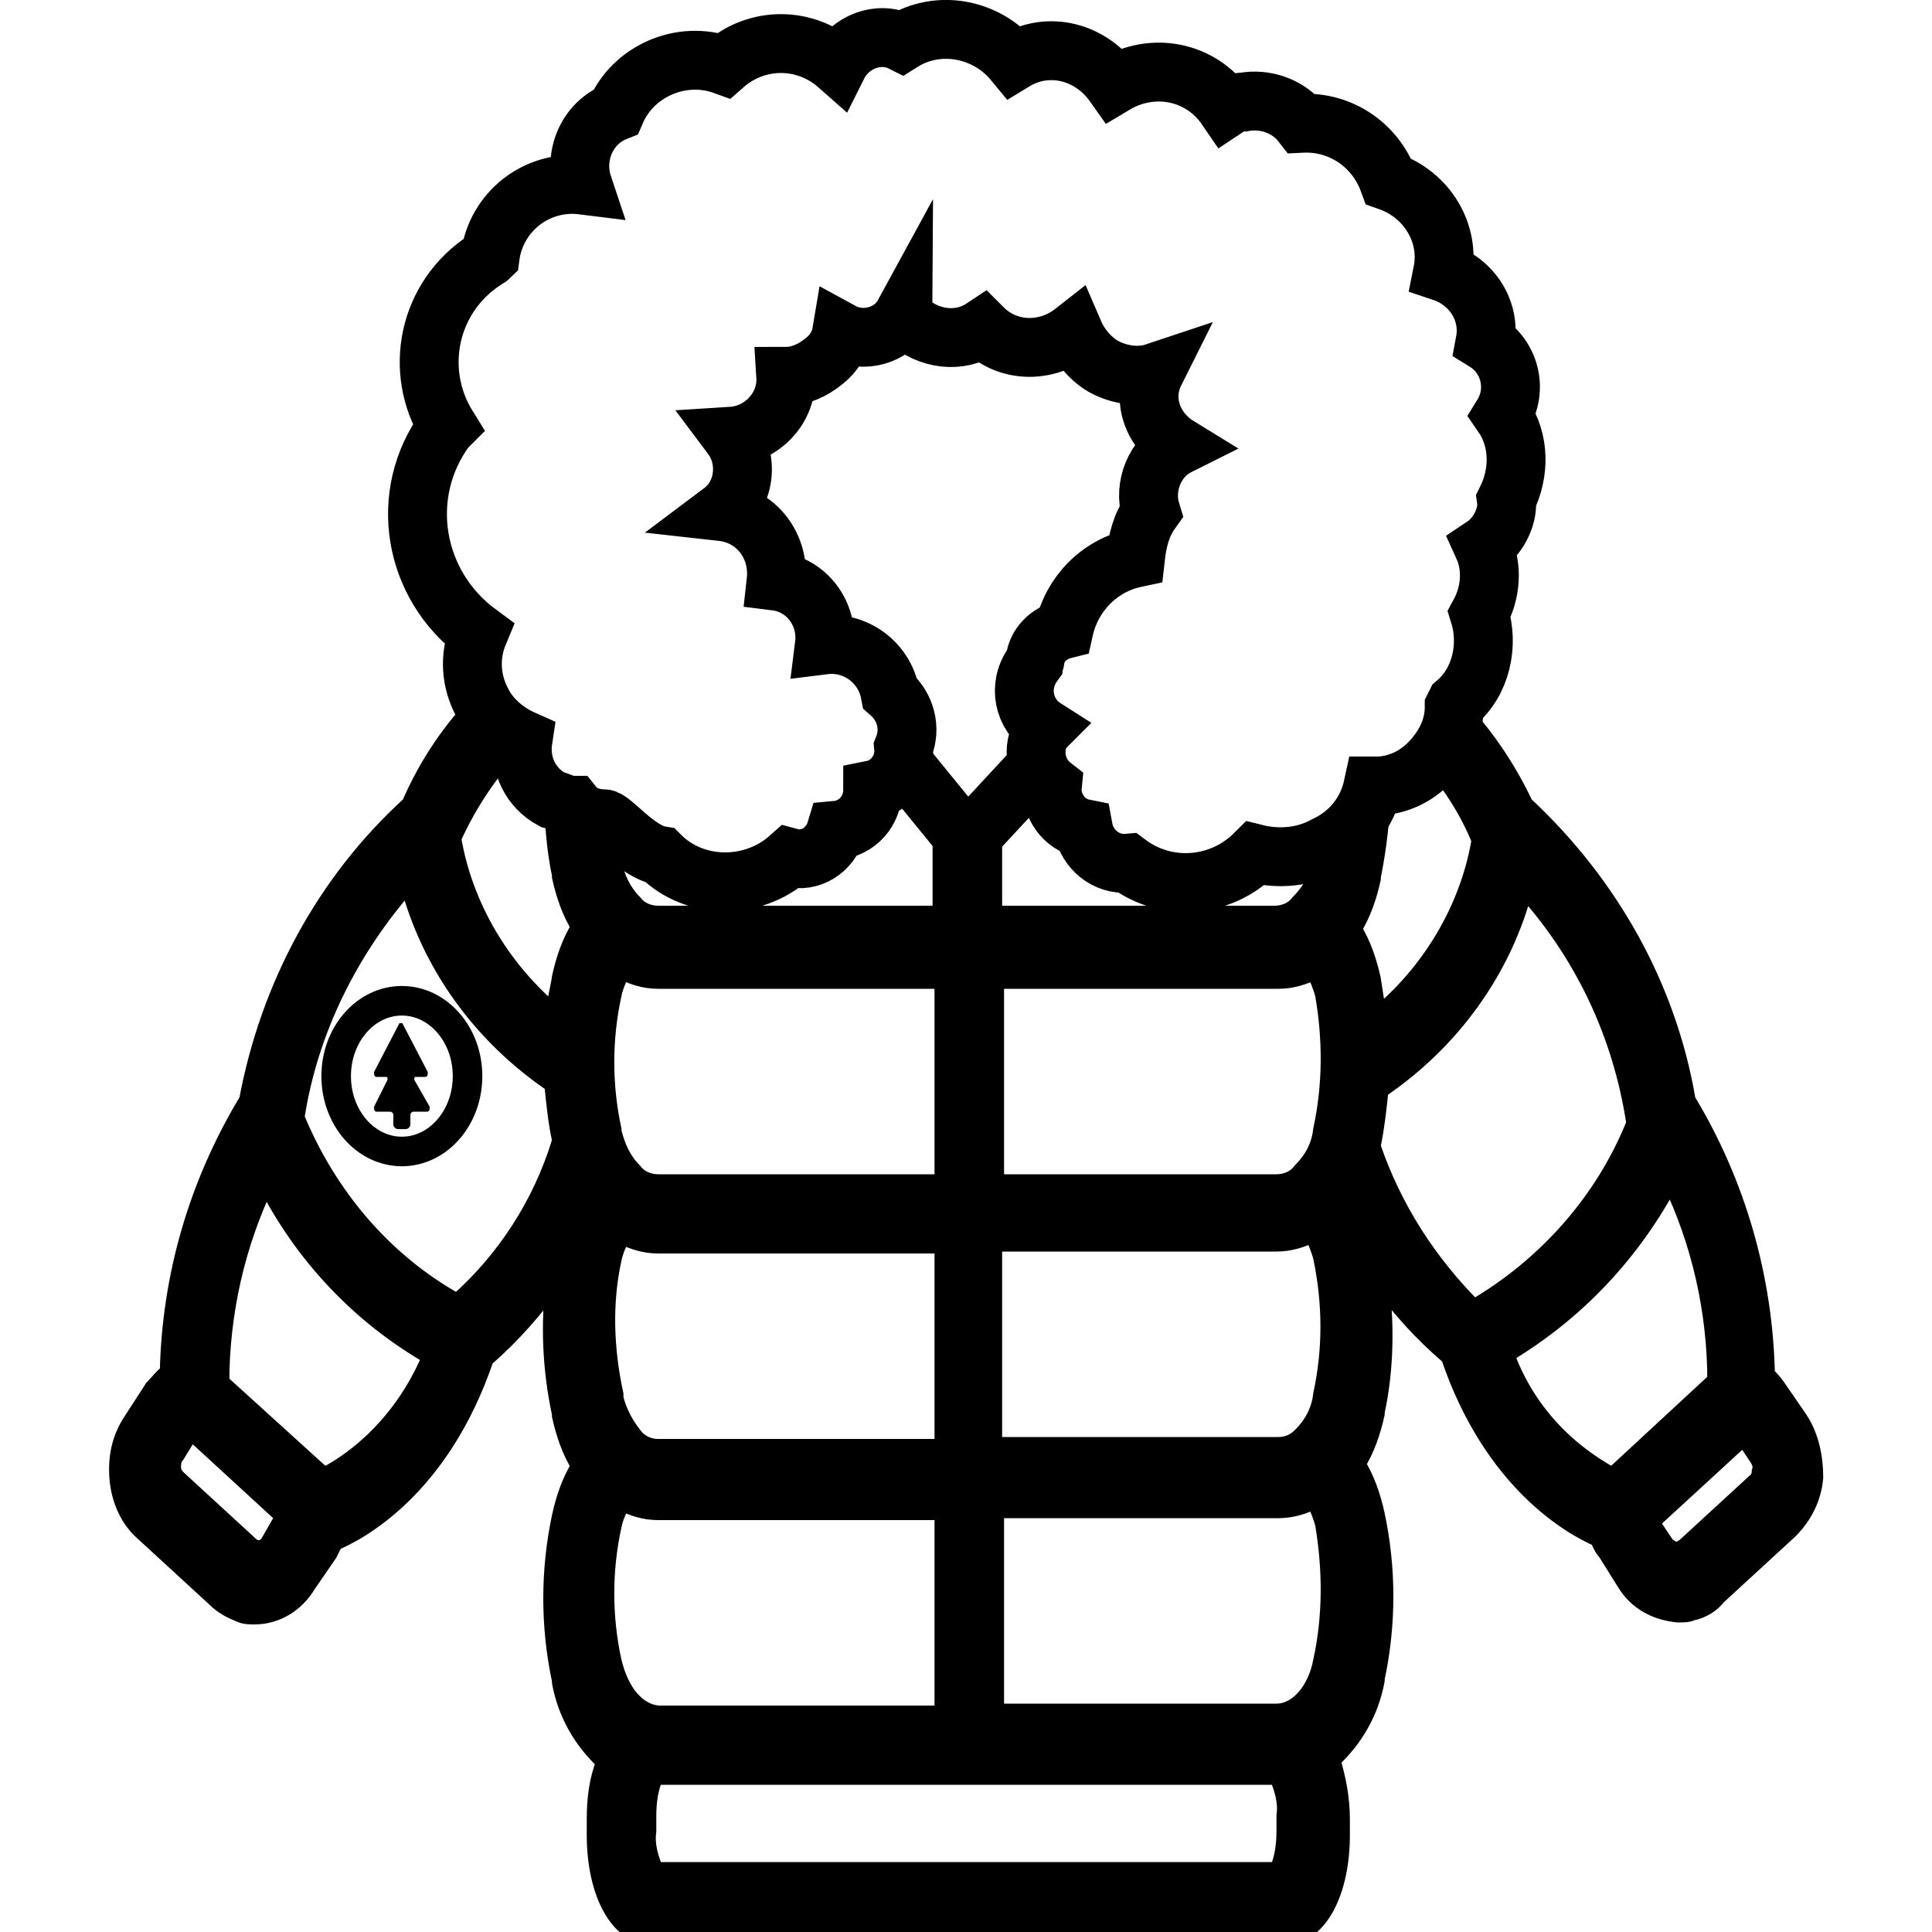
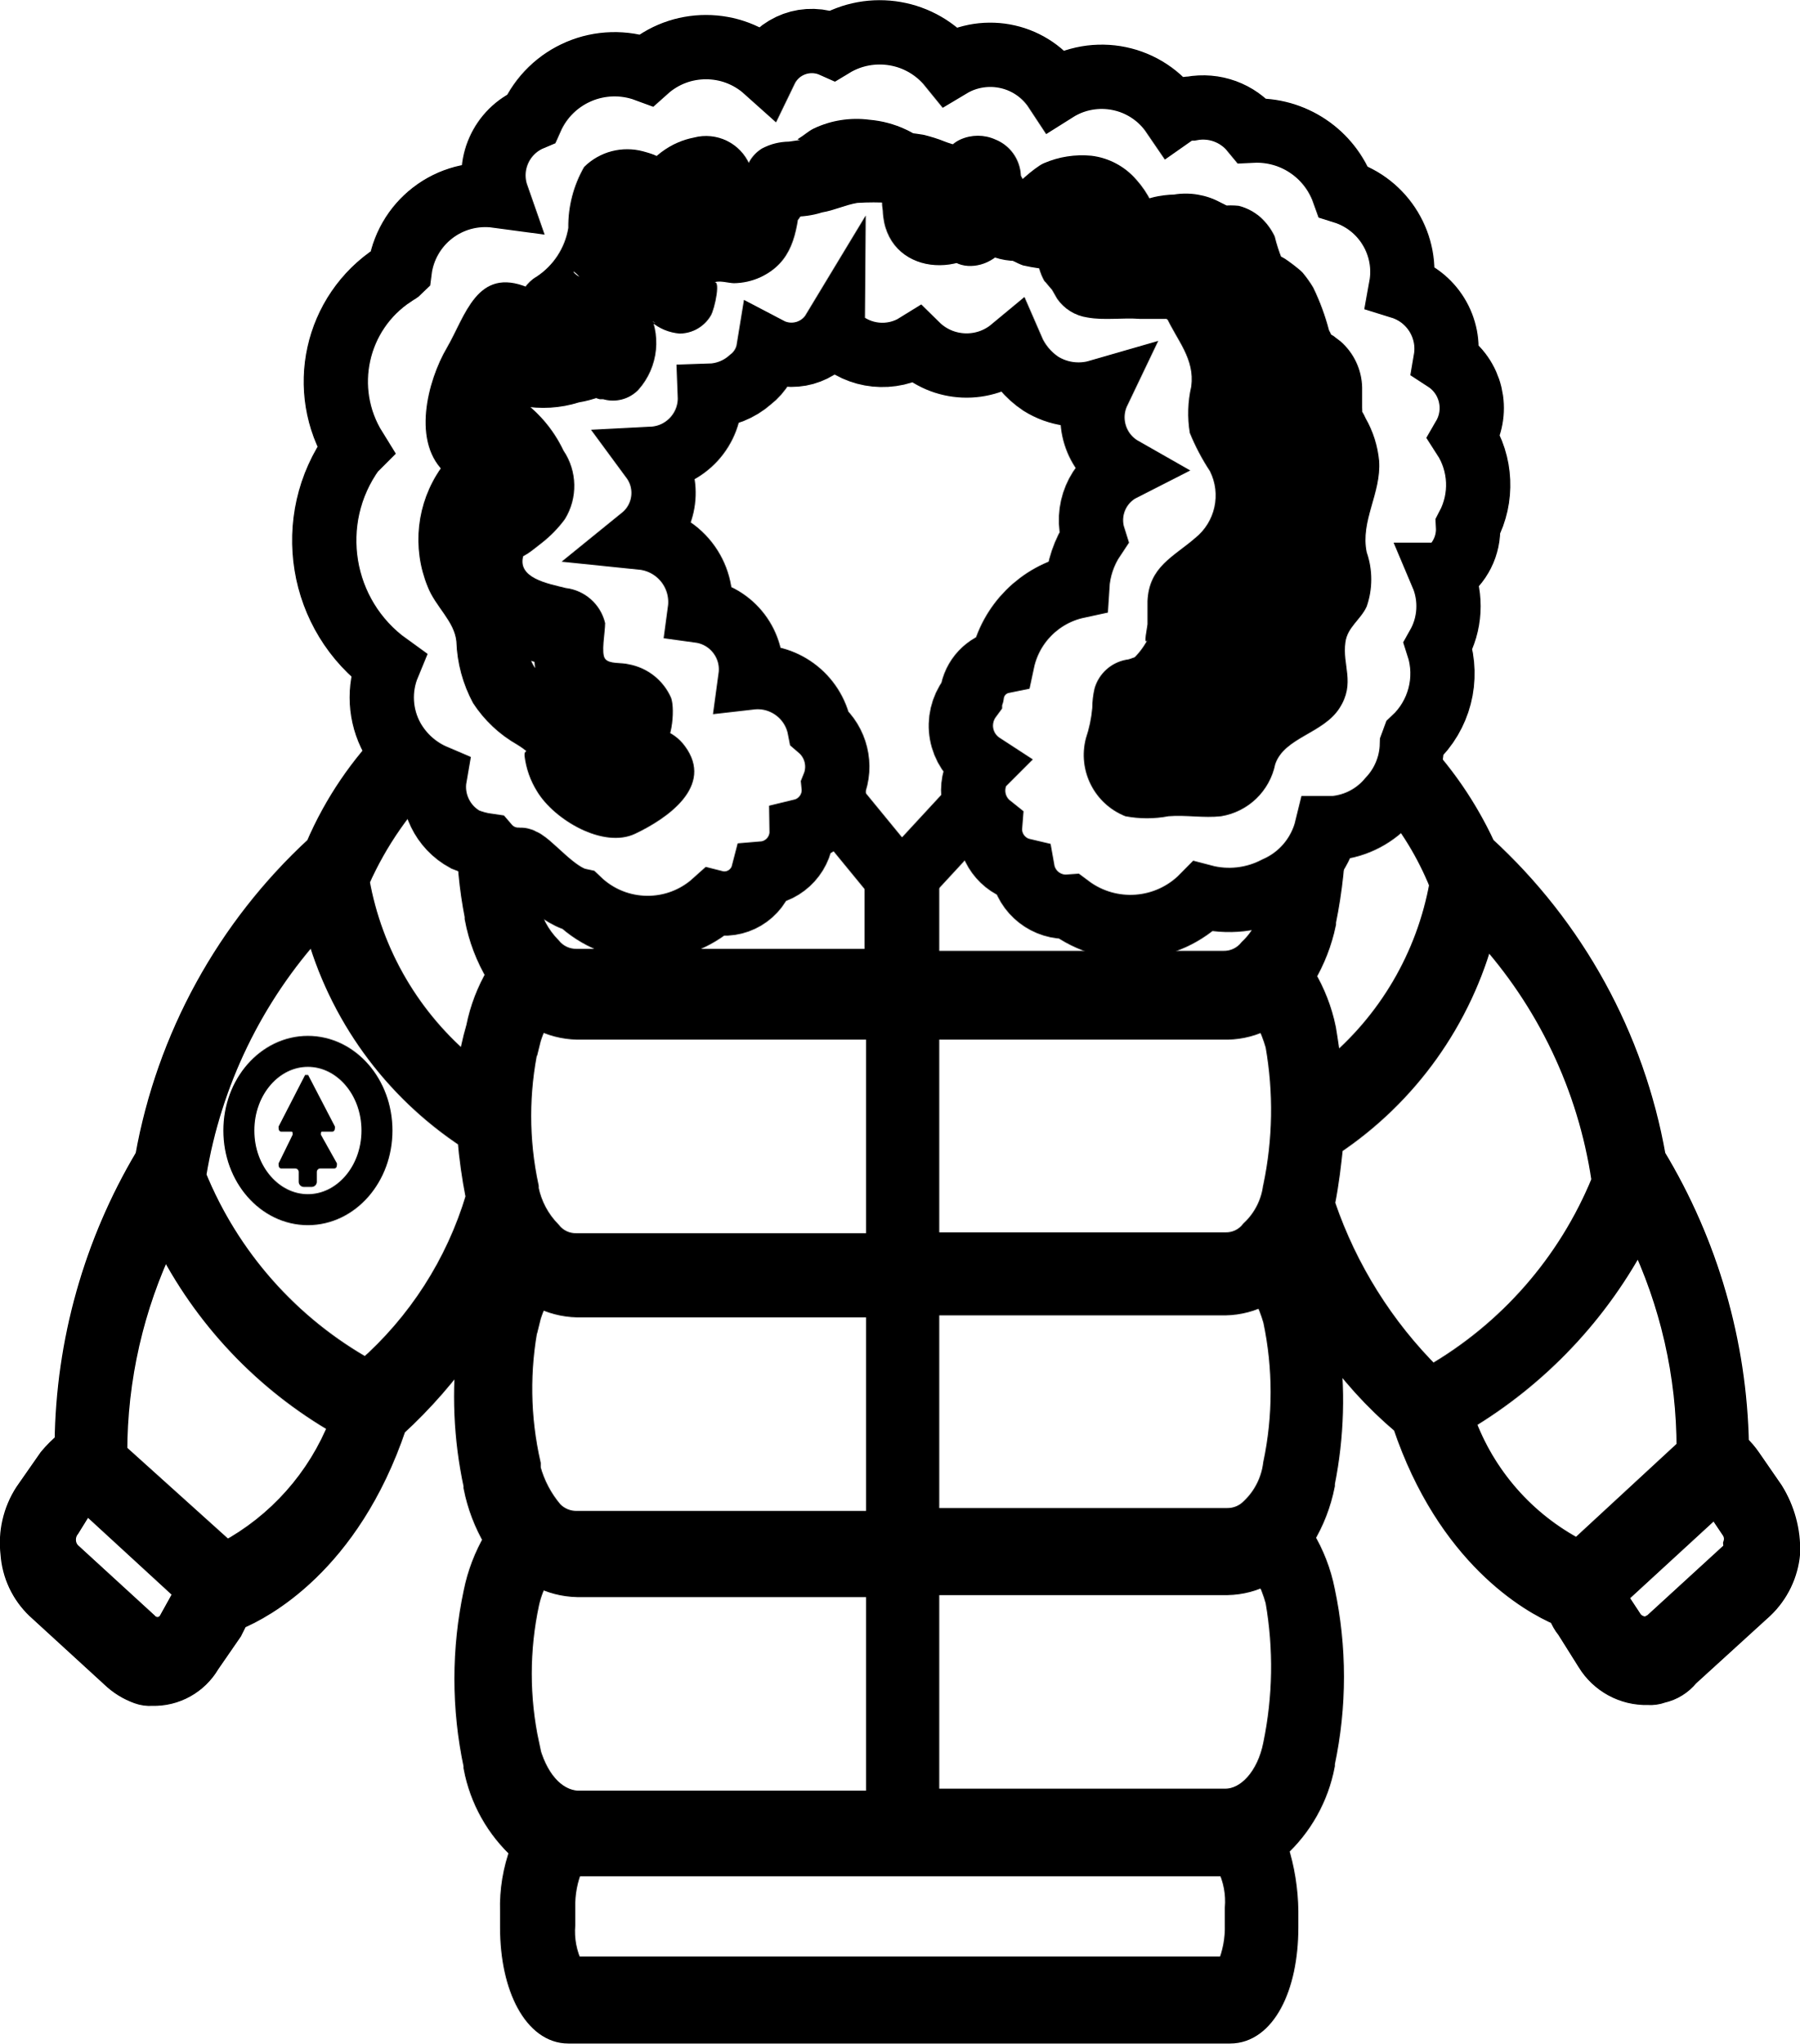
- <svg xmlns="http://www.w3.org/2000/svg" enable-background="new 0 0 100 100" viewBox="0 0 100 100">
-   <g transform="translate(-13.33 -7.42)">
-     <g fill="none">
-       <path d="m90.1 35.7c.5 1.1.4 2.4-.2 3.5.5 1.6.1 3.5-1.2 4.6l-.1.2c0 1-.4 1.9-1.1 2.7s-1.6 1.3-2.7 1.4h-.4c-.3 1.4-1.2 2.5-2.5 3.1-1.1.6-2.4.7-3.6.4-1.8 1.8-4.6 2-6.6.5-1.1.1-2.1-.7-2.3-1.8-1-.2-1.7-1.2-1.6-2.2-.9-.7-1.1-2-.5-2.9 0 0 .1-.1.1-.1-1.1-.7-1.4-2.2-.6-3.3 0-.1.1-.1.1-.2.1-.8.7-1.4 1.5-1.6.4-1.8 1.8-3.3 3.7-3.7.1-.9.3-1.7.8-2.4-.4-1.3.2-2.8 1.4-3.4-1.3-.8-1.9-2.4-1.2-3.8-.9.3-2 .1-2.8-.4-.6-.4-1.1-1-1.4-1.7-1.4 1.1-3.4 1.1-4.7-.2-1.2.8-2.8.6-3.9-.4-.1-.1-.2-.2-.2-.3-.6 1.1-2.1 1.5-3.2.9-.1.6-.4 1.1-.9 1.5-.6.5-1.3.8-2 .8.1 1.6-1.2 3-2.8 3.1.9 1.2.7 3-.5 3.9 1.8.2 3 1.8 2.8 3.6 1.6.2 2.7 1.7 2.5 3.3 1.6-.2 3.1.9 3.4 2.5.8.7 1.1 1.8.7 2.8.1 1-.6 2-1.6 2.2 0 1.1-.8 2-1.9 2.1-.3 1-1.3 1.7-2.4 1.4-1.9 1.7-4.9 1.7-6.7-.1-1.2-.2-2.5-1.9-2.9-1.9-.6 0-1.2-.2-1.6-.7-.4 0-.7-.2-1.1-.3-1.1-.6-1.7-1.8-1.5-3.1-.9-.4-1.7-1.1-2.1-1.9-.6-1.1-.7-2.4-.2-3.6-3.4-2.5-4.2-7.2-1.7-10.6 0 0 .1-.1.1-.1-1.8-2.9-1-6.7 1.9-8.6.1-.1.2-.1.3-.2.3-2.3 2.4-4 4.8-3.7-.5-1.5.2-3.2 1.7-3.8.9-2.1 3.4-3.2 5.6-2.4 1.7-1.5 4.2-1.5 5.9 0 .6-1.2 2.1-1.8 3.3-1.2 1.9-1.2 4.4-.7 5.8 1 1.8-1.1 4-.5 5.2 1.2 2-1.2 4.5-.7 5.8 1.2.3-.2.6-.3.9-.3 1.1-.2 2.3.2 3 1.1 2-.1 3.8 1.1 4.5 3 2 .7 3.2 2.7 2.8 4.7 1.5.5 2.5 2 2.2 3.6 1.3.8 1.7 2.5.9 3.8.9 1.3.9 3 .2 4.4.1.7-.3 1.8-1.2 2.4z" stroke="#000" stroke-miterlimit="10" stroke-width="3.047" />
-       <path d="m45 65.9c.1.8.5 1.5 1.1 2.1.3.4.8.6 1.3.6h14.8v-10.5h-14.8c-.7 0-1.3-.2-1.9-.5-.2.4-.4.9-.5 1.3-.5 2.3-.5 4.7 0 7z" />
-       <path d="m45 79.7c.2.8.5 1.5 1.1 2.1.3.3.7.5 1.2.5h14.9v-10.6h-14.8c-.7 0-1.3-.2-1.9-.5-.2.4-.4.9-.5 1.3-.5 2.3-.5 4.7 0 7z" />
-       <path d="m47.3 99.3c-.3.7-.5 1.4-.4 2.1v.8c0 .7.1 1.5.4 2.1h32.3c.3-.7.5-1.4.4-2.1v-.8c0-.7-.1-1.5-.4-2.1z" />
-       <path d="m62.1 96.1v-10.6h-14.7c-.7 0-1.3-.2-1.9-.5-.2.4-.4.9-.5 1.3-.5 2.3-.5 4.7 0 7 .3 1.6 1.3 2.7 2.4 2.7z" />
-       <path d="m42.5 66.6c-.2-1-.3-1.9-.4-2.9-3.7-2.5-6.4-6.2-7.5-10.5-3.1 3.4-5.1 7.6-5.9 12.1v.1c1.6 4 4.6 7.4 8.4 9.6 2.5-2.2 4.3-5 5.4-8.1 0-.1 0-.1 0-.3z" />
-       <path d="m22.3 82.8c-.1.2-.2.4-.2.7 0 .2.1.4.3.6l3.7 3.4c.1.1.2.1.3.2.3.1.6-.1.8-.3l.8-1.3-4.9-4.5z" />
-       <path d="m27 68.4c-1.6 3.3-2.4 6.9-2.4 10.5l5.4 4.9c2.6-1.4 4.6-3.6 5.6-6.4-3.7-2-6.6-5.2-8.6-9z" />
-       <path d="m81.3 57.5c-.6.3-1.2.5-1.9.5h-14.6v10.6h14.7c.5 0 1-.2 1.3-.6.6-.6.9-1.3 1.1-2.1v-.1c.5-2.3.5-4.7 0-7-.2-.4-.4-.8-.6-1.3z" />
-       <path d="m99.8 68.4c-2 3.8-4.9 7-8.6 9.1 1 2.7 3 5 5.6 6.4l5.4-4.9c0-3.7-.8-7.3-2.4-10.6z" />
-       <path d="m103.6 81.6-4.9 4.5.8 1.2c.2.3.5.4.8.3.1 0 .2-.1.3-.2l3.7-3.4c.2-.2.3-.4.3-.6s0-.5-.1-.7z" />
-       <path d="m81.3 71.3c-.6.3-1.2.5-1.9.5h-14.7v10.6h14.7c.4 0 .9-.2 1.2-.5.6-.6.9-1.3 1.1-2.1v-.2c.5-2.3.5-4.7 0-7-.1-.5-.2-.9-.4-1.3z" />
-       <path d="m81.3 85c-.6.3-1.2.5-1.9.5h-14.6v10.6h14.7c1.1 0 2-1.1 2.4-2.7.5-2.3.5-4.7 0-7-.2-.5-.3-.9-.6-1.4z" />
-       <path d="m98.2 65.4c-.8-4.6-2.8-8.8-5.8-12.2-1.2 4.3-3.8 8-7.5 10.5-.1 1-.2 2-.4 2.9v.1c1.1 3.1 3 5.9 5.4 8.1 3.7-2.1 6.6-5.4 8.3-9.4z" />
-     </g>
-     <path d="m106.4 80.9-1.1-1.6c-.2-.3-.4-.5-.6-.7-.1-5-1.5-9.9-4.1-14.2-1-5.9-4-11.2-8.4-15.3-.9-1.9-2.1-3.7-3.6-5.2l-.1.1c0 1-.4 1.9-1.1 2.7 1.1 1.3 2 2.7 2.6 4.2-.6 3.6-2.6 6.9-5.4 9.2-.1-.7-.2-1.4-.3-2-.2-.9-.5-1.8-1-2.6.5-.8.8-1.7 1-2.6v-.1c.3-1.5.5-3.1.5-4.7h-.4c-.3 1.4-1.2 2.5-2.5 3.1 0 .3-.1.5-.2.8v.1c-.1.8-.5 1.5-1.1 2.1-.3.4-.8.6-1.3.6h-14.6v-4.2c-.3.3-.8.4-1.2.4-.5 0-1-.2-1.4-.5v4.3h-14.7c-.5 0-1-.2-1.3-.6-.6-.6-.9-1.3-1.1-2.1v-.1c-.2-.8-.3-1.7-.3-2.5-.9-.2-1.9-.6-2.7-1.1 0 1.4.1 2.9.4 4.3v.1c.2.9.5 1.8 1 2.6-.5.8-.8 1.7-1 2.6-.1.7-.3 1.3-.3 2-2.8-2.3-4.8-5.6-5.4-9.2.9-2 2.2-3.9 3.8-5.4-.9-.4-1.7-1.1-2.1-1.9-1.6 1.6-2.9 3.5-3.8 5.6-4.4 4-7.3 9.4-8.4 15.3-2.6 4.3-4 9.1-4.1 14.1-.3.2-.5.5-.8.8l-1.1 1.7c-.6.9-.8 1.9-.7 3 .1 1 .5 2 1.3 2.7l3.7 3.4c.4.4.8.6 1.3.8.2.1.5.1.7.1 1.1 0 2.1-.6 2.7-1.6l1.1-1.6c.1-.2.2-.4.3-.6 1.2-.5 5.5-2.7 7.8-9.5 1.4-1.2 2.6-2.6 3.7-4.1-.3 2.3-.2 4.7.3 7v.1c.2.9.5 1.8 1 2.6-.5.8-.8 1.7-1 2.6-.6 2.8-.6 5.7 0 8.5v.1c.3 1.6 1.1 3 2.3 4.1-.4 1-.5 2-.5 3v.8c0 3 1.2 5.2 2.9 5.2h32.7c1.7 0 2.9-2.2 2.9-5.2v-.8c0-1.1-.2-2.1-.5-3.1 1.2-1.1 2-2.5 2.3-4.1v-.1c.6-2.8.6-5.7 0-8.5-.2-.9-.5-1.8-1-2.6.5-.8.8-1.7 1-2.6v-.1c.5-2.3.5-4.7.2-7 1 1.5 2.3 2.9 3.7 4.1 2.2 6.5 6.3 8.8 7.7 9.4.1.2.2.5.4.7l1 1.6c.6 1 1.6 1.5 2.7 1.6.2 0 .5 0 .7-.1.5-.1 1-.4 1.3-.8l3.7-3.4c.7-.7 1.2-1.6 1.3-2.7 0-1-.2-2.1-.8-3zm-79.1 6.4c-.2.3-.5.4-.8.3-.1 0-.2-.1-.3-.2l-3.7-3.4c-.2-.2-.3-.4-.3-.6s0-.5.2-.7l.8-1.3 4.9 4.5zm2.8-3.4-5.4-4.9c0-3.6.8-7.2 2.4-10.5 1.9 3.8 4.9 7 8.6 9.1-1.1 2.7-3.1 5-5.6 6.3zm6.9-9c-3.8-2.1-6.7-5.5-8.4-9.6 0 0 0 0 0-.1.7-4.5 2.8-8.7 5.9-12.2 1.1 4.3 3.8 8 7.5 10.5.1 1 .2 2 .4 2.9v.1c-1 3.3-2.9 6.2-5.4 8.4zm8-16c.1-.5.3-.9.5-1.3.6.3 1.2.5 1.9.5h14.8v10.6h-14.8c-.5 0-1-.2-1.3-.6-.6-.6-.9-1.3-1.1-2.1v-.1c-.5-2.3-.5-4.7 0-7zm0 13.7c.1-.5.3-.9.5-1.3.6.3 1.2.5 1.9.5h14.8v10.6h-14.8c-.5 0-.9-.2-1.2-.5-.5-.6-.9-1.3-1.1-2.1v-.2c-.5-2.3-.6-4.7-.1-7zm0 20.8c-.5-2.3-.5-4.7 0-7 .1-.5.3-.9.5-1.3.6.3 1.2.5 1.9.5h14.8v10.6h-14.8c-1.1-.1-2-1.1-2.4-2.8zm34.9 8.8c0 .7-.1 1.5-.4 2.1h-32.3c-.3-.7-.5-1.4-.4-2.1v-.8c0-.7.1-1.5.4-2.1h32.3c.3.7.5 1.4.4 2.1zm1.9-8.8c-.3 1.6-1.3 2.7-2.4 2.7h-14.6v-10.6h14.7c.7 0 1.3-.2 1.9-.5.2.4.4.9.5 1.3.4 2.4.4 4.8-.1 7.1zm0-13.8c-.1.9-.5 1.6-1.1 2.2-.3.3-.7.5-1.2.5h-14.8v-10.6h14.7c.7 0 1.3-.2 1.9-.5.2.4.4.9.5 1.3.5 2.4.5 4.8 0 7.1zm0-13.7c-.1.9-.5 1.6-1.1 2.2-.3.4-.8.6-1.3.6h-14.6v-10.6h14.7c.7 0 1.3-.2 1.9-.5.2.4.4.9.5 1.3.4 2.3.4 4.7-.1 7zm2.5.9v-.1c.2-1 .3-1.9.4-2.9 3.7-2.5 6.4-6.2 7.5-10.5 3.1 3.4 5.1 7.6 5.8 12.2v.1c-1.6 4-4.6 7.4-8.4 9.6-2.4-2.4-4.2-5.2-5.3-8.4zm12.5 17.1c-2.6-1.4-4.6-3.6-5.6-6.4 3.7-2.2 6.6-5.3 8.6-9.1 1.6 3.3 2.4 6.9 2.4 10.5zm7.5.2-3.7 3.4c-.1.1-.2.1-.3.2-.3.1-.6-.1-.8-.3l-.8-1.2 4.9-4.5.8 1.2c.1.2.2.4.1.7 0 .2-.1.4-.2.5z" stroke="#000" stroke-miterlimit="10" />
-   </g>
-   <path d="m46.9 39.7 3.1 3.8" fill="none" stroke="#000" stroke-miterlimit="10" stroke-width="3.047" />
-   <path d="m53.8 39.5-3.8 4.1" fill="none" stroke="#000" stroke-miterlimit="10" stroke-width="3.047" />
-   <path d="m21.4 55.9c0-.1 0-.2.1-.2h.5c.1 0 .1-.1.1-.2l-1.3-2.5h-.1l-1.3 2.5c0 .1 0 .2.1.2h.5c.1 0 .1.1.1.2l-.7 1.4c0 .1 0 .2.1.2h.7c.1 0 .2.1.2.2v.5c0 .1.1.2.2.2h.4c.1 0 .2-.1.2-.2v-.5c0-.1.1-.2.2-.2h.7c.1 0 .1-.1.1-.2z" />
-   <g fill="none" stroke="#000" stroke-miterlimit="10">
-     <path d="m21.4 55.9c0-.1 0-.2.1-.2h.5c.1 0 .1-.1.1-.2l-1.3-2.5h-.1l-1.3 2.5c0 .1 0 .2.1.2h.5c.1 0 .1.1.1.2l-.7 1.4c0 .1 0 .2.1.2h.7c.1 0 .2.1.2.2v.5c0 .1.1.2.2.2h.4c.1 0 .2-.1.2-.2v-.5c0-.1.1-.2.2-.2h.7c.1 0 .1-.1.1-.2z" stroke-width=".084" />
-     <ellipse cx="20.8" cy="55.7" rx="3.4" ry="3.9" stroke-width="1.53" />
-   </g>
+ <svg xmlns="http://www.w3.org/2000/svg" id="Layer_1" data-name="Layer 1" viewBox="0 0 62.54 70.99">
+   <path d="M68.85,34.1a2.8,2.8,0,0,1-.14,2.47,3.11,3.11,0,0,1-.84,3.24L67.8,40a2.87,2.87,0,0,1-.78,1.9,2.82,2.82,0,0,1-1.9,1h-.28A3.09,3.09,0,0,1,63.08,45a3.55,3.55,0,0,1-2.54.28,3.54,3.54,0,0,1-4.65.35,1.53,1.53,0,0,1-1.62-1.26,1.47,1.47,0,0,1-1.13-1.55,1.56,1.56,0,0,1-.35-2.05l.07-.07a1.62,1.62,0,0,1-.42-2.32c0-.07.07-.07.07-.14a1.34,1.34,0,0,1,1.06-1.13,3.39,3.39,0,0,1,2.6-2.61,3.41,3.41,0,0,1,.57-1.69,2,2,0,0,1,1-2.39,2.06,2.06,0,0,1-.84-2.68,2.47,2.47,0,0,1-2-.28,2.76,2.76,0,0,1-1-1.2,2.47,2.47,0,0,1-3.31-.14,2.26,2.26,0,0,1-2.75-.28c-.07-.07-.14-.14-.14-.21a1.71,1.71,0,0,1-2.26.63,1.68,1.68,0,0,1-.63,1.06,2.23,2.23,0,0,1-1.41.56,2.11,2.11,0,0,1-2,2.19,2,2,0,0,1-.35,2.74,2.25,2.25,0,0,1,2,2.54,2.06,2.06,0,0,1,1.76,2.32,2.19,2.19,0,0,1,2.4,1.76,1.76,1.76,0,0,1,.49,2A1.46,1.46,0,0,1,46.59,43a1.46,1.46,0,0,1-1.34,1.48,1.39,1.39,0,0,1-1.69,1,3.47,3.47,0,0,1-4.72-.07C38,45.23,37.08,44,36.8,44a1.41,1.41,0,0,1-1.13-.49,3.16,3.16,0,0,1-.77-.21,2.08,2.08,0,0,1-1.06-2.19,3.07,3.07,0,0,1-1.48-1.33,2.94,2.94,0,0,1-.14-2.54A5.33,5.33,0,0,1,31,29.8l.07-.07a4.44,4.44,0,0,1,1.34-6.06c.07-.07.14-.07.21-.14A3,3,0,0,1,36,20.93a2.14,2.14,0,0,1,1.19-2.68,3.17,3.17,0,0,1,4-1.69,3.11,3.11,0,0,1,4.15,0,1.78,1.78,0,0,1,2.33-.85,3.15,3.15,0,0,1,4.08.71,2.72,2.72,0,0,1,3.67.84,3,3,0,0,1,4.08.85,1.16,1.16,0,0,1,.64-.21,2.21,2.21,0,0,1,2.11.77,3.2,3.2,0,0,1,3.17,2.12,2.92,2.92,0,0,1,2,3.31,2.25,2.25,0,0,1,1.55,2.53,2,2,0,0,1,.64,2.68,3.07,3.07,0,0,1,.14,3.1,1.9,1.9,0,0,1-.85,1.69Z" transform="translate(-18.73 -14.13)" style="fill:none;stroke:#000;stroke-miterlimit:10;stroke-width:2.234px" />
+   <path d="M37.08,55.37a2.47,2.47,0,0,0,.78,1.48,1.11,1.11,0,0,0,.91.43H49.2v-7.4H38.77a3,3,0,0,1-1.34-.35,4.86,4.86,0,0,0-.35.91A11.71,11.71,0,0,0,37.08,55.37Z" transform="translate(-18.73 -14.13)" style="fill:none" />
+   <path d="M37.08,65.1a3,3,0,0,0,.78,1.48,1.16,1.16,0,0,0,.84.35H49.2V59.46H38.77a3,3,0,0,1-1.34-.35,4.86,4.86,0,0,0-.35.91,11.75,11.75,0,0,0,0,4.94Z" transform="translate(-18.73 -14.13)" style="fill:none" />
+   <path d="M38.7,78.9a2.82,2.82,0,0,0-.28,1.48V81a3.52,3.52,0,0,0,.28,1.48H61.46A2.82,2.82,0,0,0,61.74,81v-.57a3.52,3.52,0,0,0-.28-1.48Z" transform="translate(-18.73 -14.13)" style="fill:none" />
+   <path d="M49.13,76.65V69.18H38.77a3,3,0,0,1-1.34-.35,4.69,4.69,0,0,0-.35.92,11.71,11.71,0,0,0,0,4.93c.21,1.12.92,1.9,1.69,1.9Z" transform="translate(-18.73 -14.13)" style="fill:none" />
+   <path d="M35.32,55.87a20.59,20.59,0,0,1-.28-2,12.72,12.72,0,0,1-5.28-7.39A16.92,16.92,0,0,0,25.6,55V55a13.84,13.84,0,0,0,5.92,6.77,13.59,13.59,0,0,0,3.8-5.71Z" transform="translate(-18.73 -14.13)" style="fill:none" />
+   <path d="M21.09,67.28a1,1,0,0,0-.14.49.64.64,0,0,0,.21.43l2.61,2.39c.07.07.14.07.21.14a.58.58,0,0,0,.56-.21l.57-.92-3.46-3.17Z" transform="translate(-18.73 -14.13)" style="fill:none" />
+   <path d="M24.4,57.14a16.9,16.9,0,0,0-1.69,7.39L26.52,68a8.22,8.22,0,0,0,3.94-4.5A15.08,15.08,0,0,1,24.4,57.14Z" transform="translate(-18.73 -14.13)" style="fill:none" />
+   <path d="M62.65,49.46a2.9,2.9,0,0,1-1.34.35H51v7.47H61.39a1.11,1.11,0,0,0,.91-.43,3,3,0,0,0,.78-1.48V55.3a11.71,11.71,0,0,0,0-4.93C62.94,50.09,62.79,49.81,62.65,49.46Z" transform="translate(-18.73 -14.13)" style="fill:none" />
+   <path d="M75.69,57.14a15.73,15.73,0,0,1-6.06,6.41,8.46,8.46,0,0,0,3.94,4.5l3.81-3.45A17.11,17.11,0,0,0,75.69,57.14Z" transform="translate(-18.73 -14.13)" style="fill:none" />
+   <path d="M78.36,66.43,74.91,69.6l.56.85a.49.49,0,0,0,.57.21c.07,0,.14-.07.21-.14l2.61-2.39a.64.64,0,0,0,.21-.43,1.19,1.19,0,0,0-.07-.49Z" transform="translate(-18.73 -14.13)" style="fill:none" />
+   <path d="M62.65,59.18a2.9,2.9,0,0,1-1.34.35H51V67H61.31a1.3,1.3,0,0,0,.85-.35,3.17,3.17,0,0,0,.78-1.48V65a11.75,11.75,0,0,0,0-4.94A3.89,3.89,0,0,0,62.65,59.18Z" transform="translate(-18.73 -14.13)" style="fill:none" />
+   <path d="M62.65,68.83a2.9,2.9,0,0,1-1.34.35H51v7.47H61.39c.77,0,1.4-.78,1.69-1.9a11.71,11.71,0,0,0,0-4.93A5.71,5.71,0,0,0,62.65,68.83Z" transform="translate(-18.73 -14.13)" style="fill:none" />
+   <path d="M74.56,55a17.34,17.34,0,0,0-4.09-8.59,13,13,0,0,1-5.28,7.39,18.11,18.11,0,0,1-.28,2v.07a14.24,14.24,0,0,0,3.8,5.7A13.75,13.75,0,0,0,74.56,55Z" transform="translate(-18.73 -14.13)" style="fill:none" />
+   <path d="M80.34,65.94l-.78-1.13a3,3,0,0,0-.42-.49,20.11,20.11,0,0,0-2.89-10,19.14,19.14,0,0,0-5.92-10.78,13,13,0,0,0-2.53-3.66l-.07.07a2.87,2.87,0,0,1-.78,1.9,10.7,10.7,0,0,1,1.83,3A10.8,10.8,0,0,1,65,51.29c-.07-.49-.14-1-.21-1.41a5.85,5.85,0,0,0-.71-1.83,6,6,0,0,0,.71-1.83v-.07a17.2,17.2,0,0,0,.35-3.31h-.28A3.09,3.09,0,0,1,63.08,45a1.65,1.65,0,0,1-.14.56v.07a2.59,2.59,0,0,1-.78,1.48,1.14,1.14,0,0,1-.92.43H51v-3a1.23,1.23,0,0,1-.85.28,1.67,1.67,0,0,1-1-.35v3H38.77a1.14,1.14,0,0,1-.91-.43,2.92,2.92,0,0,1-.78-1.48v-.07a7.5,7.5,0,0,1-.21-1.76,6.38,6.38,0,0,1-1.9-.77,14.86,14.86,0,0,0,.28,3v.07A5.92,5.92,0,0,0,36,48a5.83,5.83,0,0,0-.7,1.83A9.8,9.8,0,0,0,35,51.22a10.8,10.8,0,0,1-3.8-6.48,11.94,11.94,0,0,1,2.67-3.81,3.07,3.07,0,0,1-1.48-1.33,12.54,12.54,0,0,0-2.67,3.94,19.27,19.27,0,0,0-5.92,10.78A19.86,19.86,0,0,0,21,64.25a4.22,4.22,0,0,0-.56.56L19.61,66a3.2,3.2,0,0,0-.49,2.12A2.9,2.9,0,0,0,20,70l2.61,2.39a2.59,2.59,0,0,0,.92.57,1.19,1.19,0,0,0,.49.07A2.23,2.23,0,0,0,26,71.93l.78-1.13.21-.42c.84-.35,3.87-1.9,5.49-6.69A17.1,17.1,0,0,0,35,60.8a14.61,14.61,0,0,0,.21,4.93v.07a5.83,5.83,0,0,0,.7,1.83,5.92,5.92,0,0,0-.7,1.83,14.4,14.4,0,0,0,0,6v.07a5.18,5.18,0,0,0,1.62,2.89,5.57,5.57,0,0,0-.35,2.11v.57c0,2.11.84,3.66,2,3.66h23c1.19,0,2-1.55,2-3.66v-.57a7.48,7.48,0,0,0-.35-2.18,5.21,5.21,0,0,0,1.62-2.89v-.07a14.4,14.4,0,0,0,0-6,5.7,5.7,0,0,0-.71-1.83,5.62,5.62,0,0,0,.71-1.83v-.07a14.59,14.59,0,0,0,.14-4.93,14.27,14.27,0,0,0,2.61,2.89c1.54,4.58,4.43,6.2,5.42,6.62a1.75,1.75,0,0,0,.28.49l.71,1.13A2.38,2.38,0,0,0,76,73a1.19,1.19,0,0,0,.49-.07,1.65,1.65,0,0,0,.92-.57L80,70a3,3,0,0,0,.92-1.91A3.85,3.85,0,0,0,80.34,65.94ZM24.61,70.45a.47.47,0,0,1-.56.21c-.07,0-.14-.07-.21-.14l-2.61-2.39A.64.64,0,0,1,21,67.7a.67.67,0,0,1,.14-.49l.57-.92,3.45,3.17Zm2-2.4L22.78,64.6a17,17,0,0,1,1.69-7.39,15.23,15.23,0,0,0,6.06,6.41A8.64,8.64,0,0,1,26.59,68.05Zm4.86-6.34A13.52,13.52,0,0,1,25.53,55v-.07a16.85,16.85,0,0,1,4.16-8.59A12.72,12.72,0,0,0,35,53.68a18.11,18.11,0,0,0,.28,2v.07A12.83,12.83,0,0,1,31.45,61.71Zm5.63-11.27a3.52,3.52,0,0,1,.35-.91,3,3,0,0,0,1.34.35H49.2v7.47H38.77a1.11,1.11,0,0,1-.91-.43,2.93,2.93,0,0,1-.78-1.47v-.08A11.71,11.71,0,0,1,37.08,50.44Zm0,9.65a3.52,3.52,0,0,1,.35-.91,3,3,0,0,0,1.34.35H49.2V67H38.77a1.16,1.16,0,0,1-.84-.35,3.83,3.83,0,0,1-.78-1.48V65A11.76,11.76,0,0,1,37.08,60.09Zm0,14.66a11.71,11.71,0,0,1,0-4.93,3.45,3.45,0,0,1,.35-.92,3,3,0,0,0,1.34.35H49.2v7.47H38.77C38,76.65,37.36,75.94,37.08,74.75ZM61.67,81a3.52,3.52,0,0,1-.28,1.48H38.63A2.82,2.82,0,0,1,38.35,81v-.57a3.52,3.52,0,0,1,.28-1.48H61.39a2.82,2.82,0,0,1,.28,1.48ZM63,74.75c-.22,1.12-.92,1.9-1.69,1.9H51V69.18H61.39a2.9,2.9,0,0,0,1.33-.35,4.74,4.74,0,0,1,.36.92A13.33,13.33,0,0,1,63,74.75ZM63,65a2.57,2.57,0,0,1-.78,1.55,1.16,1.16,0,0,1-.84.35H51V59.46H61.32a2.9,2.9,0,0,0,1.33-.35A4.91,4.91,0,0,1,63,60,12.08,12.08,0,0,1,63,65Zm0-9.66a2.52,2.52,0,0,1-.78,1.55,1.11,1.11,0,0,1-.91.43H51V49.88H61.39a2.9,2.9,0,0,0,1.33-.35,4.91,4.91,0,0,1,.36.91A13,13,0,0,1,63,55.37Zm1.76.64v-.07c.14-.71.21-1.34.28-2a12.77,12.77,0,0,0,5.28-7.4,16.31,16.31,0,0,1,4.09,8.59v.07a13.84,13.84,0,0,1-5.92,6.77A15.36,15.36,0,0,1,64.77,56Zm8.8,12a8.22,8.22,0,0,1-3.94-4.5,16.18,16.18,0,0,0,6.06-6.41,17,17,0,0,1,1.69,7.39Zm5.29.15-2.61,2.39c-.07.07-.14.07-.21.14a.61.61,0,0,1-.57-.21l-.56-.85,3.45-3.17.57.85a.58.58,0,0,1,.07.49A.56.56,0,0,1,78.86,68.2Z" transform="translate(-18.73 -14.13)" style="stroke:#000;stroke-miterlimit:10;stroke-width:0.745px" />
+   <path d="M47.81,42.15,50,44.82" transform="translate(-18.73 -14.13)" style="fill:none;stroke:#000;stroke-miterlimit:10;stroke-width:2.146px" />
+   <path d="M52.67,42,50,44.89" transform="translate(-18.73 -14.13)" style="fill:none;stroke:#000;stroke-miterlimit:10;stroke-width:2.146px" />
+   <path d="M29.85,53.56c0-.07,0-.14.07-.14h.35c.07,0,.07-.07.07-.14l-.92-1.77h-.07l-.91,1.77c0,.07,0,.14.07.14h.35c.07,0,.07.07.07.14l-.49,1c0,.07,0,.14.07.14H29a.15.15,0,0,1,.14.15v.35a.15.15,0,0,0,.14.14h.29a.15.15,0,0,0,.14-.14v-.35a.15.15,0,0,1,.14-.15h.49c.07,0,.07-.07.07-.14Z" transform="translate(-18.73 -14.13)" />
+   <path d="M29.85,53.56c0-.07,0-.14.07-.14h.35c.07,0,.07-.07.07-.14l-.92-1.77h-.07l-.91,1.77c0,.07,0,.14.07.14h.35c.07,0,.07.07.07.14l-.49,1c0,.07,0,.14.07.14H29a.15.15,0,0,1,.14.15v.35a.15.15,0,0,0,.14.14h.29a.15.15,0,0,0,.14-.14v-.35a.15.15,0,0,1,.14-.15h.49c.07,0,.07-.07.07-.14Z" transform="translate(-18.73 -14.13)" style="fill:none;stroke:#000;stroke-miterlimit:10;stroke-width:0.059px" />
+   <ellipse cx="10.7" cy="39.28" rx="2.4" ry="2.75" style="fill:none;stroke:#000;stroke-miterlimit:10;stroke-width:1.077px" />
+   <path d="M34.05,30.4a4.32,4.32,0,0,0-.46,4.11c.27.7.93,1.2,1,1.91a4.85,4.85,0,0,0,.58,2.14A4.46,4.46,0,0,0,36.7,40a2.65,2.65,0,0,1,.44.33c-.08-.16-.2-.12-.18.07a3,3,0,0,0,.43,1.22c.6,1,2.31,2,3.41,1.48s2.77-1.65,1.73-3.05a1.59,1.59,0,0,0-.78-.57c-.06,0-.37-.11-.4-.08s.45.69.31.67c.4.07.55-1.28.39-1.7a2,2,0,0,0-1.47-1.16c-.27-.07-.67,0-.82-.19s0-.91,0-1.24a1.6,1.6,0,0,0-1.37-1.22c-.58-.15-1.77-.34-1.45-1.19,0,.06-.46.34.12,0,.17-.11.33-.25.49-.37a4.24,4.24,0,0,0,.81-.83,2.2,2.2,0,0,0-.05-2.39,4.58,4.58,0,0,0-1.6-1.85c-.87-.38-1.36.18-2.1.49l1.52.19c-.23-.19.19-1.08.41-1.45s.31-.49.44-.75L37.1,26c.16-.51,0-.41-.48.29l-.88-.36c0-.25,0-.28-.05-.07l-.08.23a2.06,2.06,0,0,0,0,.89,1.61,1.61,0,0,0,1.24,1.25,4.12,4.12,0,0,0,2-.12,3.86,3.86,0,0,0,.74-.2c.14-.07.93-.47.41-.33l-1-.13-.3-.32a1.22,1.22,0,0,0,.87.87l.12,0a1.23,1.23,0,0,0,1.22-.32,2.45,2.45,0,0,0,.29-2.88A2.55,2.55,0,0,0,40,23.94a6.51,6.51,0,0,0-1-.15c-.33-.06-.52-.47-.09,0l-.25,2a5.75,5.75,0,0,0,1-.65,5.65,5.65,0,0,0,.87-1.46A3.64,3.64,0,0,0,41,22.26a4.85,4.85,0,0,1,.14-1.11l-.74.58c-.21,0-.13,0,.23-.06-.29,0-.27,0,.06.1a2,2,0,0,0,1.12.17,2.26,2.26,0,0,0,1.07-.38c.14-.11.28-.22.41-.34.49-.08.27-.33-.68-.74l.37-.88a8.93,8.93,0,0,1-.93.46,7,7,0,0,0-1.09.78,3.89,3.89,0,0,0-1.17,2,2,2,0,0,0,1,2.12c.15.1.33.15.48.24.6.38-.13-.07.08.1a1.75,1.75,0,0,0,1,.42,1.27,1.27,0,0,0,1.08-.62c.14-.22.38-1.37.08-1.13.16-.13.54,0,.73,0a2.31,2.31,0,0,0,.9-.2c1.13-.52,1.28-1.52,1.4-2.63l-.36.89v0c1.31-.91.07-3.08-1.26-2.16a3,3,0,0,0-.52.42c-.26.3-.21.58-.36.88a1.29,1.29,0,0,0,0,.35c0,.06-1,0-1.19.05a2.66,2.66,0,0,0-1.39,1,1.85,1.85,0,0,0-.3.82,1.69,1.69,0,0,0,0,.55c0,.53,0,.51.1,0l1.08-.62h-.12l.88.37a2.64,2.64,0,0,0-.74-.59l-.33-.15s0,.39.23.34.49-.58.68-.72c.37-.27.8-.43,1.19-.66a1.65,1.65,0,0,0-1.29-3,2.74,2.74,0,0,0-1.09.48s-.43.31-.2.25-.32-.21-.46-.25a2.13,2.13,0,0,0-2.06.54,4.14,4.14,0,0,0-.55,2.12,2.52,2.52,0,0,1-1.1,1.69,1.27,1.27,0,0,0-.26,2,2.73,2.73,0,0,0,1.16.65,1.85,1.85,0,0,0,.7.09l.29.08c-.31-.26-.35-.41-.12-.43l1.22-.32-.13,0,.87.87a1.62,1.62,0,0,0-1.47-1.34,1.7,1.7,0,0,0-.79.21,3.23,3.23,0,0,0-.45.38c.21-.12.2-.14-.05-.07l-.79.18q.35,1.53.51.69a1.81,1.81,0,0,0,.11-.8,1.91,1.91,0,0,0-1.1-1.81c-1.78-.75-2.18,1-2.83,2.11s-1.25,3.32,0,4.37a1.34,1.34,0,0,0,1.51.19c.28-.12.5-.32.77-.46l-1,.13c-.19,0-.66-.88-.2-.06a2.47,2.47,0,0,0,.36.49c.36.44.42.19-.06.56a2.95,2.95,0,0,0-.41,4.7,4.53,4.53,0,0,0,1.23.74,7.92,7.92,0,0,1,1.3.4L37.23,36c.12,1-.06,1.81.63,2.68a2.63,2.63,0,0,0,1.09.83,1.71,1.71,0,0,0,.59.15c.49,0,.39.18.35-.61s0-.73-.27-.37a1.73,1.73,0,0,0-.28.56,2.45,2.45,0,0,0-.08,1.26,1.61,1.61,0,0,0,.6.94,1.93,1.93,0,0,0,.69.37c.23.06.44.23.12-.07l-.37-.88c.24-.35.25-.45,0-.31a2.14,2.14,0,0,0-.4.2c-.63.43.68.35.38,0s-.46-.18-.64-.32-.21-.05-.25-.53c-.08-1.31-1-1.54-1.84-2.3s-.32-2-.84-2.87c-.26-.45-.74-.76-.89-1.28a2.76,2.76,0,0,1,0-.91c0-.14.19-.63,0-.4,1-1.24-.75-3-1.76-1.76Z" transform="translate(-18.73 -14.13)" />
+   <path d="M53.88,21.77a4.25,4.25,0,0,1-.08-.48l-1.08.62.18,0L52,21.53l.17.14c.32.28.33.26,0-.05,0,.15.07.31.12.45a1.72,1.72,0,0,0,1,1A2.37,2.37,0,0,0,56,22.18l.14-.2c-.31.13-.31.14,0,0-.89-.58.38.06.26,0,.25.12.4.77.58,1a1.76,1.76,0,0,0,1.3.75,2.52,2.52,0,0,0,1.26-.44c.52-.19.69.2,1.16.33.86.25.25-.21.13-.13A2.34,2.34,0,0,0,61,24c.26.61.63.7,1,1.12s.17,1,.56,1.41-.21-.78.06.14a2,2,0,0,0,.16.45,2.14,2.14,0,0,0,.67.67c.39.28.1.05.1,0a6.54,6.54,0,0,0,0,1.25c.14.55.62.87.56,1.46s-.38,1.05-.48,1.58a3.71,3.71,0,0,0,.07,1.52c.15.8.16.35-.25,1A3.41,3.41,0,0,0,63,36.27c0,.4.1.81.13,1.21s.25-.22,0-.1a7,7,0,0,0-.7.4c-.72.4-1.84,1.19-1.73,2.18l-.09.19.37-.18a3.24,3.24,0,0,1-.71-.06,3.69,3.69,0,0,0-1.52.11h-.28l.48.26c.14,0,.2-.64.21-.7a3.17,3.17,0,0,0,.07-.71c-.88.5-1,.67-.39.53a2.07,2.07,0,0,0,.53-.18,4.44,4.44,0,0,0,1.63-2,3.52,3.52,0,0,0,.19-1.44c0-.79-.07-.5.54-.92a5.05,5.05,0,0,0,1.62-2.36,3.71,3.71,0,0,0-.33-3.3c-.11-.21-.24-.41-.34-.62s-.13.05-.09-.31A6.2,6.2,0,0,0,62.67,27a8.68,8.68,0,0,0-1.22-3.08l-.74,1.83.11,0-1-.13c-.17-.11.06.08.11.16.15.23.38.39.54.62a9.54,9.54,0,0,1,.72,1.24A6.81,6.81,0,0,1,62,31a6.86,6.86,0,0,1-.62,3.23,12.18,12.18,0,0,1-2.09,2.5,2.57,2.57,0,0,0-.9,2.31c.21,1,1.21,1.22,2.07,1.2,2.42,0,3.46-2.34,3.55-4.4.06-1.61-2.44-1.61-2.5,0A2,2,0,0,1,61,37.38a1.47,1.47,0,0,1-.57.29h-.19c-.44-.06-.44-.06,0,0l.58.74c.06.41,0,.21.32-.08s.67-.65,1-1a14.61,14.61,0,0,0,1.35-1.78,9.65,9.65,0,0,0,1-5.21A10.37,10.37,0,0,0,63,25.63c-.53-.94-1.64-2.78-3-2.33a1.27,1.27,0,0,0-.74,1.83c.37.82,1,1.46.87,2.43a4.15,4.15,0,0,0-.05,1.61,7.68,7.68,0,0,0,.7,1.33,1.89,1.89,0,0,1-.51,2.32c-.76.66-1.61,1-1.66,2.2,0,.27,0,.54,0,.8,0,.07-.16.79,0,.54a2.59,2.59,0,0,1-.53.69c.29-.2-.07,0-.2,0a1.41,1.41,0,0,0-1.11,1,3.08,3.08,0,0,0-.08.68,4.56,4.56,0,0,1-.22,1.05,2.29,2.29,0,0,0,1.37,2.71,4,4,0,0,0,1.5,0c.61-.05,1.22.07,1.83,0a2.3,2.3,0,0,0,1.88-1.81c.32-.93,1.66-1.06,2.23-1.94s.09-1.5.21-2.3c.07-.52.54-.79.74-1.24a2.88,2.88,0,0,0,0-1.88c-.23-1.09.51-2.05.43-3.18a3.67,3.67,0,0,0-.47-1.48c-.32-.7-.08.31-.12-.37,0-.23,0-.47,0-.7a2.19,2.19,0,0,0-.75-1.6l-.25-.19c-.35-.22-.4-.17-.14.15l.16.29a1.24,1.24,0,0,0-.17-.63,8.09,8.09,0,0,0-.55-1.49A4,4,0,0,0,64,23.6c-.09-.11-.94-.76-.72-.48a5.93,5.93,0,0,1-.25-.78,2.15,2.15,0,0,0-.49-.66,1.86,1.86,0,0,0-.76-.4,2.69,2.69,0,0,0-.56,0c.34.11.32.07-.08-.12a2.53,2.53,0,0,0-1.62-.27c-.31,0-1.22.11-1.39.5l.84.21c-.07-.16-.15-.31-.23-.46a3.36,3.36,0,0,0-.52-.77,2.46,2.46,0,0,0-1.56-.83,3.34,3.34,0,0,0-1.65.26c-.3.12-1.17.9-1.06.94l.75.58c-.28-.38-.27-.89-.63-1.25a1.73,1.73,0,0,0-1.56-.6c-1.45.27-1.23,1.94-1.07,3,.23,1.58,2.64.91,2.4-.67Z" transform="translate(-18.73 -14.13)" />
+   <path d="M62.82,25.28c-.19-.4-.59-.92-.85-1.39a4.51,4.51,0,0,0-1.49-1.58,2.75,2.75,0,0,0-1.9-.53,10.64,10.64,0,0,1-1.81-.13l.55.32-.28-.3a1.27,1.27,0,0,0-2,.25,2,2,0,0,0,0,2c-.08-.14.45.55.26.26s.14.28.17.33a1.55,1.55,0,0,0,1.05.65c.6.11,1.23,0,1.83.05.36,0,.69,0,1,0,0,0-.11-.11-.1-.11a1.82,1.82,0,0,1,.34.34l1.21-2.09-.11,0,.55.32a10.73,10.73,0,0,0-2.3-1.34,8.14,8.14,0,0,0-1.44-.57c-.5-.16-1-.41-1.45-.58s-.86-.07-1.27-.2-.82-.4-1.26-.54a2,2,0,0,0-2.55.77l.45-.45c-.15.06-.3.16-.36.14l.55.32c.11.34.15.39.14.15v-.27c0-.17,0-.34,0-.5a2,2,0,0,0-.49-1.24,3.75,3.75,0,0,0-2.31-1.07A3.46,3.46,0,0,0,47,18.6c-.18.09-.34.24-.51.34s.41,0-.34.11a2.05,2.05,0,0,0-.94.24,1.27,1.27,0,0,0,0,2.16,3.18,3.18,0,0,0,2.09.06c.42-.07.81-.26,1.22-.33a8.67,8.67,0,0,1,1.14,0,2.38,2.38,0,0,1,1,.16,3.86,3.86,0,0,0,1,.46,1.65,1.65,0,0,0,1.17-.17,2,2,0,0,0,.4-.32c-.12.12.38-.54.2-.34l-.56.32.15,0H52.4l.12,0L52,21l.1.09-.32-.55,0,.11.32-1.21-.09.1c-1.06,1.2.7,3,1.77,1.76a1.41,1.41,0,0,0-.45-2.32,1.47,1.47,0,0,0-1.23,0c-.41.19-.45.47-.75.72l.55-.32c.5-.12-.09-.23-.33-.33a5.15,5.15,0,0,0-.76-.24A9.22,9.22,0,0,0,49,18.69c-1.05,0-2,.49-3,.49l.63.17-.12-.06v2.16l.1-.06-.63.17a4,4,0,0,0,1.19-.15,9.72,9.72,0,0,0,1.14-.63,1.76,1.76,0,0,0,.4-.16c-.28.06-.31.09-.11.08a3.69,3.69,0,0,0,.52.1l.36.12c.15.08.13,0-.07-.18a2.12,2.12,0,0,0,0,.71c.08,2.27,3,2.48,4,.74l-.75.57c.36-.13,1.2.44,1.62.59a7,7,0,0,0,1.12.16,5.85,5.85,0,0,1,1,.43,14.91,14.91,0,0,1,2,.83c.33.18.67.33,1,.51a5.57,5.57,0,0,0,.83.47c1.27.44,2-1.22,1.21-2.09a2.94,2.94,0,0,0-3-.88h.67a7.18,7.18,0,0,0-1.31-.13,5.39,5.39,0,0,1-.92,0l.75.57a6.15,6.15,0,0,0-.32-.53c-.41-.51-.07.36,0,0l-.17.63.06-.1-2,.26a5.62,5.62,0,0,0,.53.5,2.58,2.58,0,0,0,1,.18,11.92,11.92,0,0,0,1.8.16H59c-.23-.07-.19,0,.12.16a1.44,1.44,0,0,1,.59.61,10.32,10.32,0,0,0,1,1.48L60.42,26c.08.2.16.39.25.58.69,1.45,2.84.18,2.15-1.26Z" transform="translate(-18.73 -14.13)" />
</svg>
